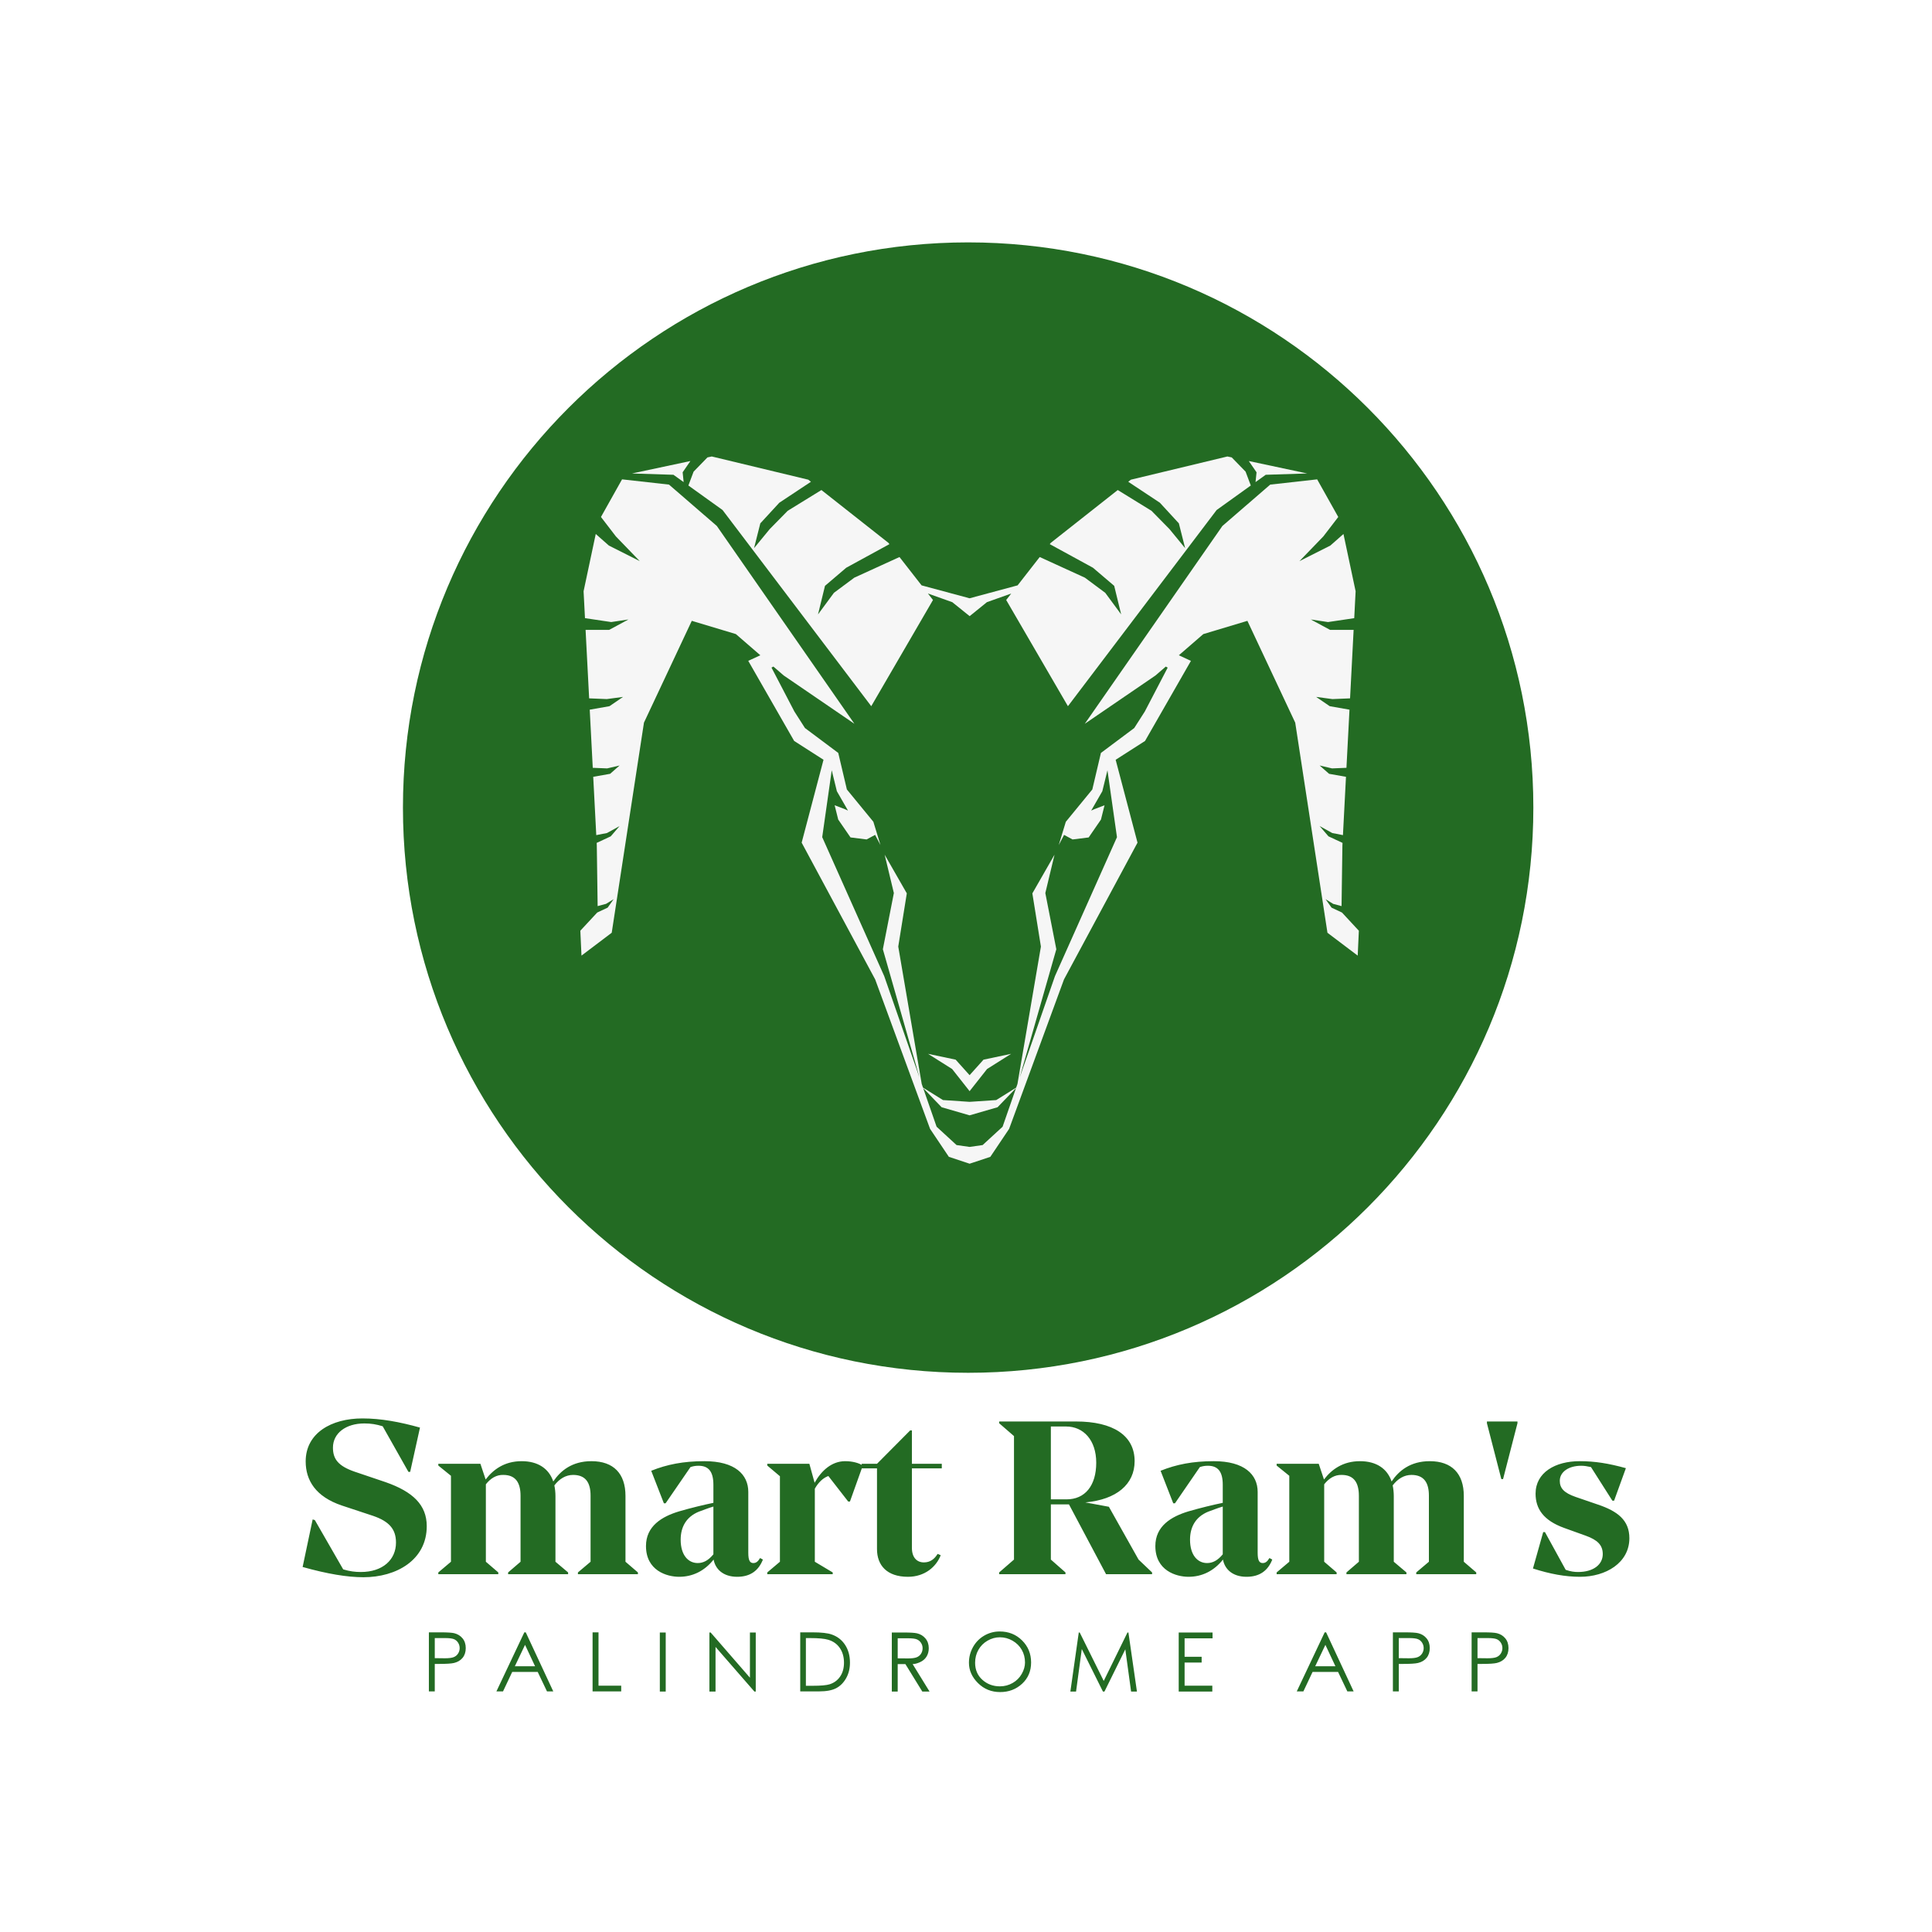
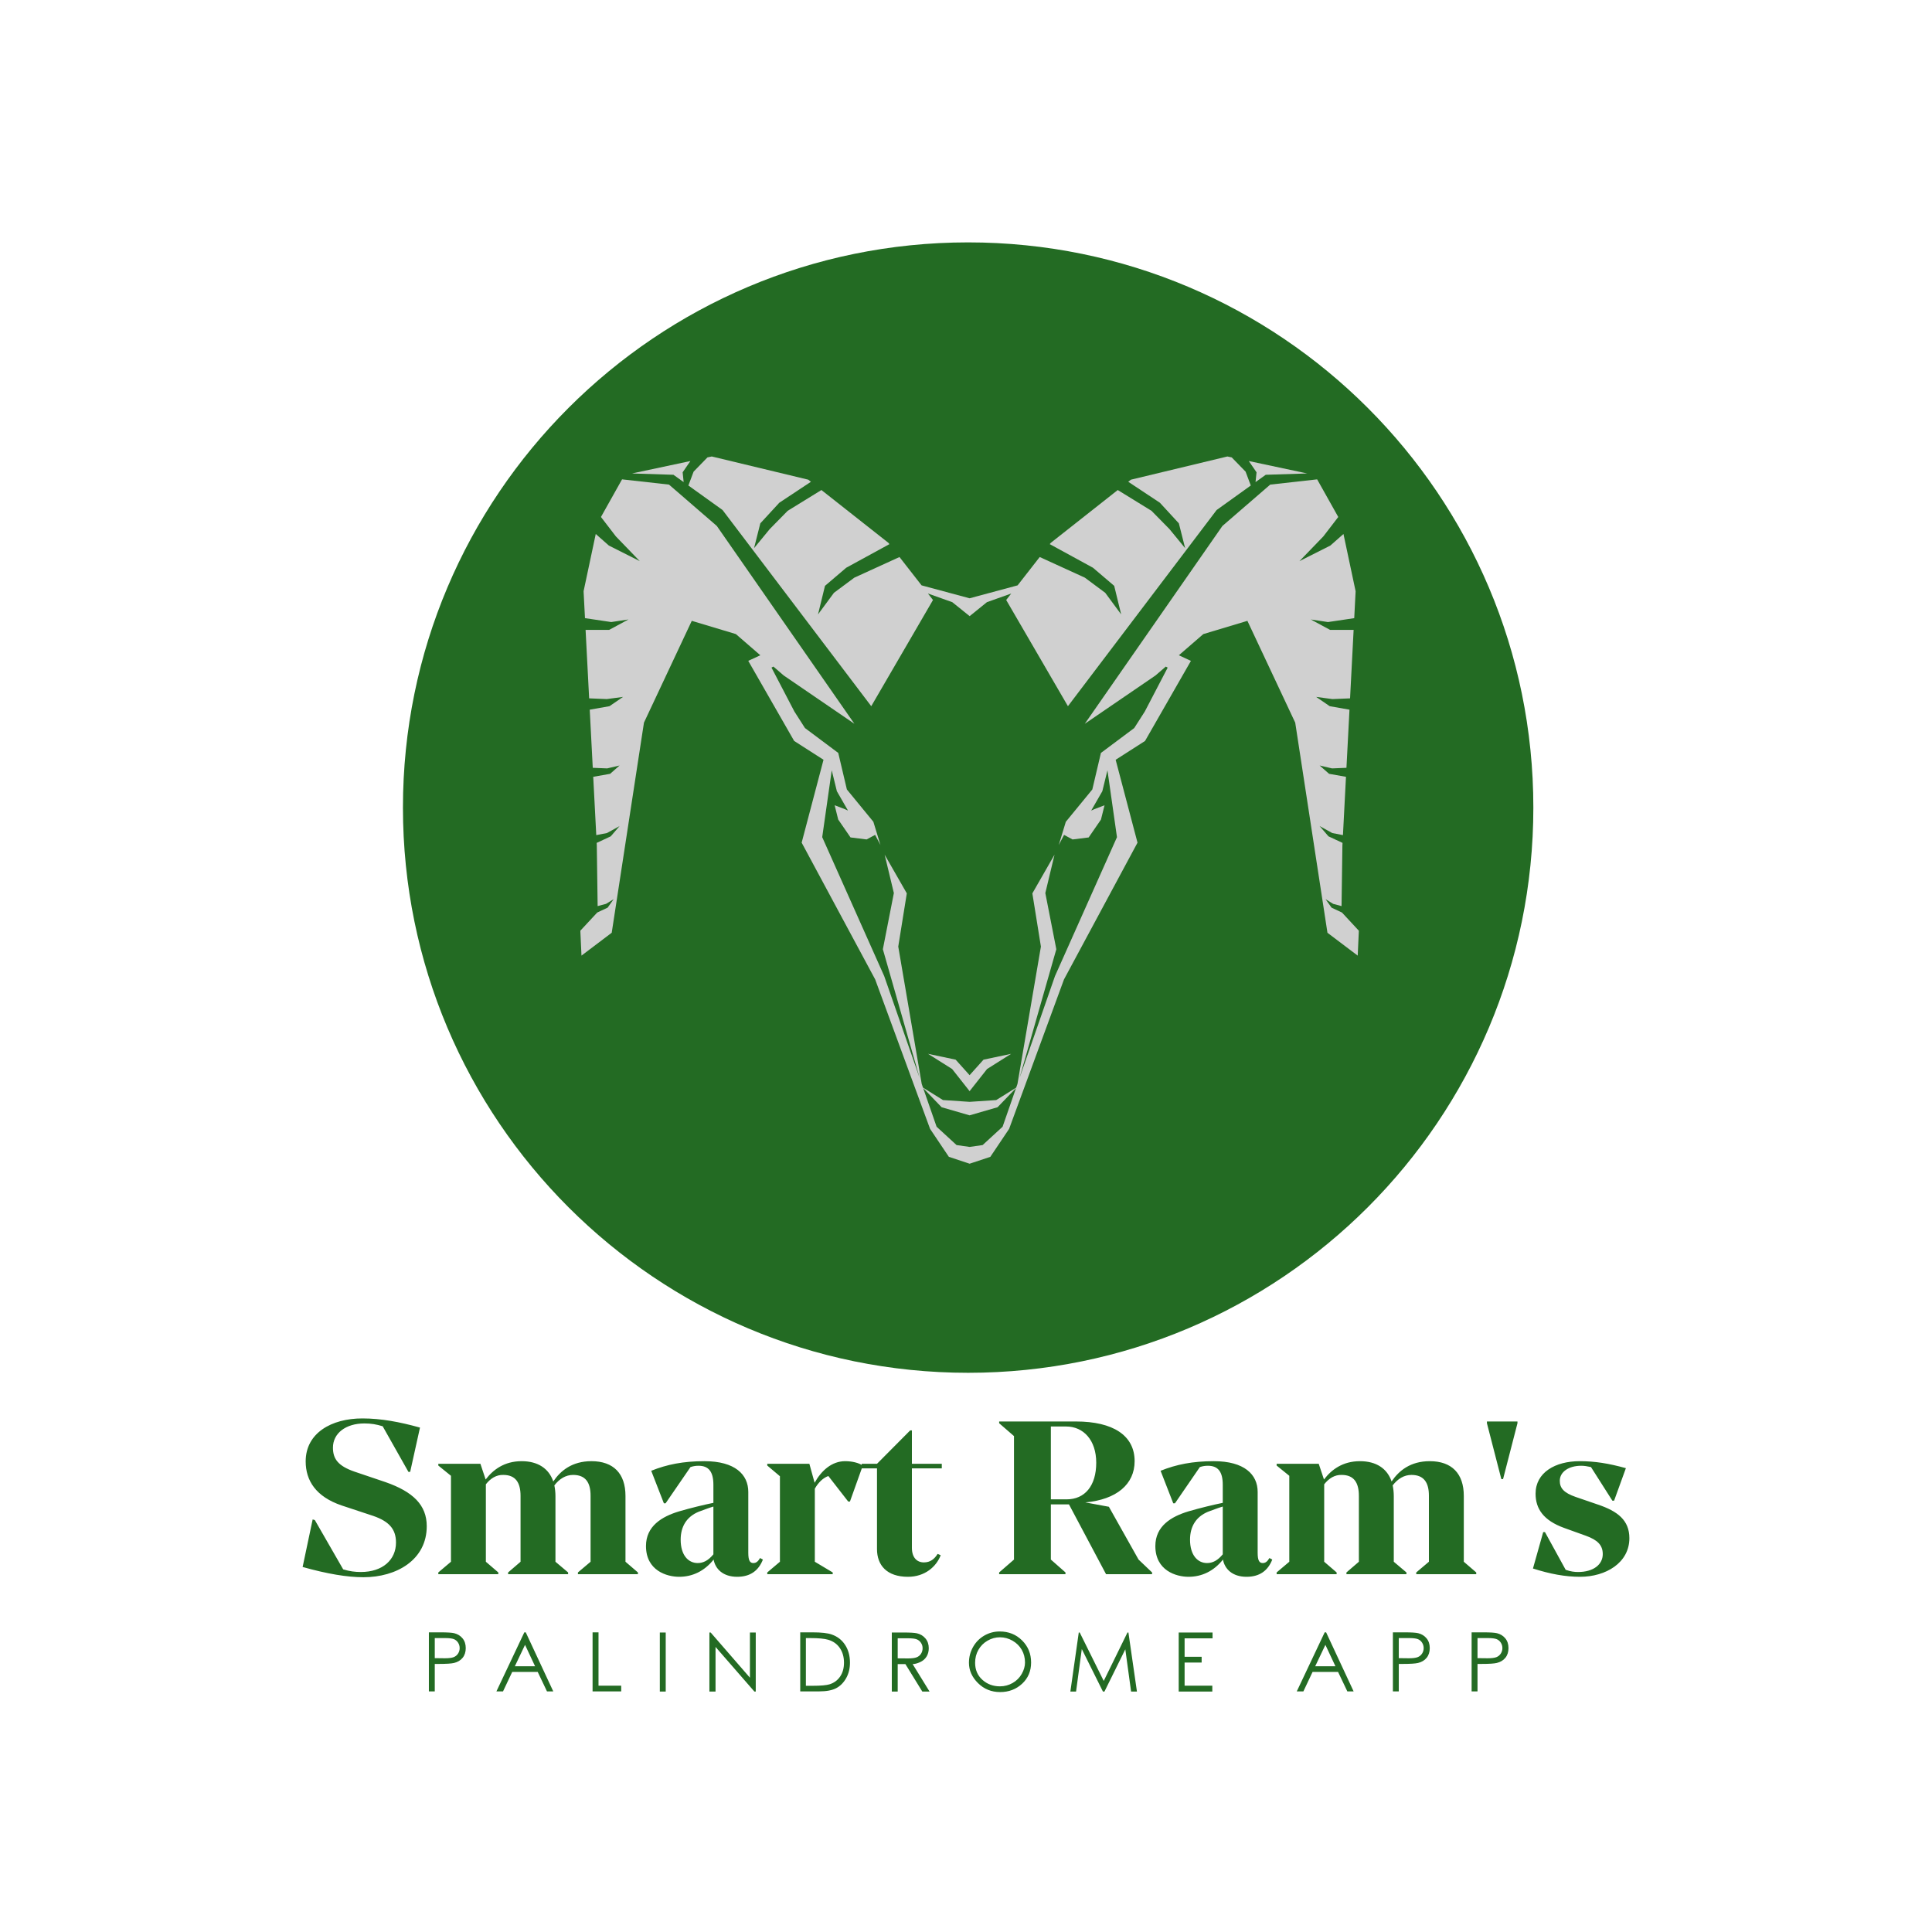
- <svg xmlns="http://www.w3.org/2000/svg" xmlns:ns1="https://boxy-svg.com" viewBox="-5 0 360 360" style="background-color:#f6f6f6;" class="css-1j8o68f">
+ <svg xmlns="http://www.w3.org/2000/svg" xmlns:ns1="https://boxy-svg.com" viewBox="-5 0 360 360" style="background-color:#d0d0d0;" class="css-1j8o68f">
  <defs id="SvgjsDefs3641">
    <ns1:grid x="-4.921" y="0" width="89.543" height="90.158" />
  </defs>
  <g id="SvgjsG3642" featurekey="symbolGroupContainer" transform="matrix(2.106351, 0, 0, 2.106351, 70.08244, 45.1649)" fill="#236B23" style="">
    <circle cx="50" cy="50" r="50" />
  </g>
-   <g id="SvgjsG3643" featurekey="DUScZC-0" transform="matrix(1.614872, 0, 0, 1.614872, 94.92503, 70.20916)" fill="#f6f6f6" style="">
+   <g id="SvgjsG3643" featurekey="DUScZC-0" transform="matrix(1.614872, 0, 0, 1.614872, 94.92503, 70.20916)" fill="#d0d0d0" style="">
    <g>
      <polygon points="54.793,78.123 51.608,78.794 50,80.585 48.392,78.794 45.207,78.123 47.983,79.872 49.993,82.42 49.993,82.438    50,82.429 50.008,82.438 50.008,82.42 52.019,79.872  " />
      <g>
        <polygon points="17.006,12.151 16.89,11.021 17.784,9.721 11.044,11.155 15.829,11.307   " />
        <polygon points="21.496,15.373 38.653,38.009 45.777,25.755 45.194,25.008 48.002,26.006 50.008,27.619 51.999,26.006     54.807,25.008 54.224,25.755 61.348,38.009 78.506,15.373 82.447,12.544 81.847,10.946 80.248,9.302 79.748,9.195 68.612,11.873     68.308,12.114 71.956,14.531 74.148,16.912 74.871,19.774 73.064,17.574 70.992,15.466 67.096,13.067 59.366,19.163 59.251,19.31     64.235,22.033 66.687,24.122 67.49,27.417 65.652,24.926 63.303,23.179 58.091,20.797 55.541,24.066 50,25.558 44.46,24.066     41.911,20.797 36.698,23.179 34.348,24.926 32.511,27.417 33.315,24.122 35.766,22.033 40.75,19.31 40.636,19.163 32.903,13.067     29.009,15.466 26.938,17.574 25.129,19.774 25.852,16.912 28.045,14.531 31.694,12.114 31.389,11.873 20.253,9.195 19.753,9.302     18.154,10.946 17.553,12.544   " />
        <polygon points="82.994,12.151 84.172,11.307 88.957,11.155 82.217,9.721 83.111,11.021   " />
        <path d="M92.968,61.819l-1.201-0.563l-0.694-0.979l0.881,0.542l0.966,0.258l0.098-6.999l0.015-0.295l-1.623-0.758l-1.021-1.184    l1.457,0.803l1.235,0.242l0.35-6.729l-1.948-0.344l-1.094-0.962l1.433,0.336l1.663-0.068l0.35-6.708l-2.279-0.402l-1.566-1.071    l1.878,0.251l2.034-0.084l0.411-7.9h-2.716l-2.229-1.203l1.987,0.299l3.028-0.45l0.16-3.104l-1.402-6.608l-1.516,1.336    l-3.564,1.797l2.756-2.853l1.723-2.242l-2.435-4.341l-5.414,0.604l-5.52,4.773L63.292,40.04l8.163-5.578l1.183-1.023l0.22,0.12    l-2.64,5.063l-1.221,1.909l-3.844,2.873l-0.992,4.215l-3.057,3.728l-0.819,2.685l0.618-1.173l0.979,0.527l1.858-0.232l1.419-2.063    l0.413-1.651l-1.176,0.451l-0.365,0.164l1.284-2.231l0.593-2.419l1.098,7.718L59.854,69.15l-4.09,11.76l4.244-14.855l-1.269-6.485    l1.061-4.426l-2.557,4.463l0.987,6.14l-2.705,15.849l-0.148,0.425l-2.304,1.436L50,83.662l-3.073-0.207l-2.304-1.436l-0.147-0.425    l-2.707-15.849l0.987-6.14L40.2,55.144l1.062,4.426l-1.269,6.485l4.244,14.855l-4.09-11.76l-7.152-16.029l1.099-7.718l0.592,2.419    l1.284,2.231l-0.366-0.164l-1.175-0.451l0.412,1.651l1.42,2.063l1.858,0.232l0.979-0.527l0.619,1.173l-0.82-2.685l-3.057-3.728    l-0.994-4.215l-3.842-2.873l-1.221-1.909l-2.64-5.063l0.22-0.12l1.183,1.023l8.162,5.578L20.833,17.212l-5.519-4.773l-5.415-0.604    l-2.434,4.341l1.722,2.242l2.756,2.853l-3.565-1.797l-1.514-1.336l-1.404,6.608l0.161,3.104l3.028,0.45l1.989-0.299l-2.229,1.203    H5.691l0.41,7.9l2.035,0.084l1.878-0.251l-1.565,1.071L6.17,38.411l0.349,6.708l1.663,0.068l1.432-0.336l-1.093,0.962    l-1.948,0.344l0.35,6.729l1.236-0.242l1.456-0.803l-1.021,1.184L6.97,53.783l0.015,0.295l0.097,6.999l0.966-0.258l0.882-0.542    l-0.696,0.979l-1.201,0.563l-1.948,2.096l0.132,2.874l3.49-2.639l3.72-24.245l5.518-11.746l5.085,1.528l2.825,2.445l-1.394,0.645    l5.296,9.242l3.388,2.171l-2.522,9.564l8.483,15.781l6.332,17.241l2.169,3.231l2.385,0.789v0.007L50,90.8l0.008,0.005v-0.007    l2.384-0.789l2.17-3.231l6.33-17.241l8.484-15.781l-2.522-9.564l3.39-2.171l5.296-9.242l-1.395-0.645l2.825-2.445l5.086-1.528    l5.518,11.746l3.719,24.245l3.491,2.639l0.132-2.874L92.968,61.819z M53.809,86.532l-2.304,2.117L50,88.863l-1.504-0.214    l-2.303-2.117l-1.551-4.461l2.13,2.213l3.222,0.933v0.005L50,85.219l0.008,0.003v-0.005l3.221-0.933l2.13-2.213L53.809,86.532z" />
      </g>
    </g>
  </g>
  <g id="SvgjsG3644" featurekey="MdC7pD-0" transform="matrix(2.032396, 0, 0, 2.032396, 49.96702, 252.6771)" fill="#236B23" style="">
    <path d="M0.7 19.34 l0.92 -4.36 l0.2 0.06 l2.6 4.52 c0.6 0.18 1.08 0.24 1.62 0.24 c2 0 3.22 -1.12 3.22 -2.7 c0 -1.24 -0.64 -1.94 -2.08 -2.44 l-2.9 -0.96 c-2.36 -0.8 -3.3 -2.28 -3.3 -4.04 c0 -2.6 2.36 -3.94 5.2 -3.94 c1.7 0 3.42 0.32 5.28 0.84 l-0.9 4.06 l-0.16 0 l-2.36 -4.18 c-0.58 -0.18 -1.06 -0.26 -1.68 -0.26 c-1.7 0 -2.88 0.9 -2.88 2.22 c0 1.04 0.48 1.68 1.98 2.2 l2.84 0.96 c2.52 0.88 3.78 2.1 3.78 4.04 c0 3.1 -2.78 4.68 -5.8 4.68 c-1.48 0 -3.3 -0.3 -5.58 -0.94 z M30.3 18.86 l1.14 0.98 l0 0.16 l-5.5 0 l0 -0.16 l1.16 -0.98 l0 -6.06 c0 -1.2 -0.46 -1.9 -1.6 -1.9 c-0.68 0 -1.26 0.36 -1.72 0.96 c0.06 0.3 0.1 0.62 0.1 0.98 l0 6.02 l1.16 0.98 l0 0.16 l-5.5 0 l0 -0.16 l1.14 -0.98 l0 -6.04 c0 -1.22 -0.46 -1.92 -1.58 -1.92 c-0.62 -0.02 -1.16 0.3 -1.6 0.86 l0 7.1 l1.14 0.98 l0 0.16 l-5.5 0 l0 -0.16 l1.16 -0.98 l0 -7.88 l-1.16 -0.94 l0 -0.16 l3.86 0 l0.48 1.44 c0.68 -0.9 1.72 -1.68 3.3 -1.68 c1.5 0 2.5 0.68 2.9 1.86 c0.66 -0.98 1.72 -1.86 3.5 -1.86 c2.02 0 3.12 1.14 3.12 3.18 l0 6.04 z M42.64 18.52 l0.26 0.14 c-0.4 1.02 -1.16 1.58 -2.36 1.58 c-1.28 0 -2 -0.7 -2.16 -1.58 c-0.84 1.06 -1.94 1.58 -3.16 1.58 c-1.12 0 -3.04 -0.56 -3.04 -2.82 c0 -1.82 1.44 -2.7 3.04 -3.18 c1.1 -0.32 2.26 -0.6 3.14 -0.78 l0 -1.66 c0 -1.2 -0.44 -1.74 -1.36 -1.74 c-0.22 0 -0.44 0.02 -0.74 0.12 l-2.28 3.32 l-0.16 0 l-1.16 -2.98 c1.44 -0.58 2.94 -0.88 4.88 -0.88 c2.8 0 4.02 1.22 4.02 2.82 l0 5.58 c0 0.68 0.14 0.94 0.46 0.94 c0.24 0 0.42 -0.12 0.62 -0.46 z M36.92 18.98 c0.52 0 0.98 -0.24 1.44 -0.8 l0 -4.38 c-0.48 0.14 -0.96 0.34 -1.36 0.48 c-1.1 0.46 -1.64 1.36 -1.64 2.56 c0 1.42 0.7 2.14 1.56 2.14 z M50.44 9.64 c0.66 0 1.26 0.16 1.62 0.4 l-1.18 3.3 l-0.16 0 l-1.82 -2.34 c-0.5 0.18 -0.92 0.6 -1.24 1.16 l0 6.7 l1.64 0.98 l0 0.16 l-6 0 l0 -0.16 l1.16 -0.98 l0 -7.84 l-1.16 -0.98 l0 -0.16 l3.86 0 l0.48 1.74 c0.62 -1.12 1.58 -1.98 2.8 -1.98 z M59.3 10.3 l-2.74 0 l0 7.28 c0 0.9 0.46 1.34 1.1 1.34 c0.58 0 0.96 -0.3 1.26 -0.78 l0.28 0.12 c-0.4 1.06 -1.46 1.98 -3 1.98 c-1.94 0 -2.84 -1.06 -2.84 -2.54 l0 -7.4 l-1.4 0 l0 -0.42 l1.4 0 l3.04 -3.06 l0.16 0 l0 3.06 l2.74 0 l0 0.42 z M64.56 20 l0 -0.16 l1.36 -1.18 l0 -11.32 l-1.36 -1.18 l0 -0.16 l7.04 0 c3.4 0 5.38 1.28 5.38 3.64 c0 2.12 -1.66 3.52 -4.52 3.78 l2.16 0.4 l2.72 4.84 l1.24 1.18 l0 0.16 l-4.22 0 l-3.4 -6.4 l-1.66 0 l0 5.06 l1.34 1.18 l0 0.16 l-6.08 0 z M69.3 13.14 l1.44 0 c1.68 0 2.72 -1.24 2.72 -3.36 c0 -2.08 -1.18 -3.32 -2.76 -3.32 l-1.4 0 l0 6.68 z M89.34 18.52 l0.26 0.14 c-0.4 1.02 -1.16 1.58 -2.36 1.58 c-1.28 0 -2 -0.7 -2.16 -1.58 c-0.84 1.06 -1.94 1.58 -3.16 1.58 c-1.12 0 -3.04 -0.56 -3.04 -2.82 c0 -1.82 1.44 -2.7 3.04 -3.18 c1.1 -0.32 2.26 -0.6 3.14 -0.78 l0 -1.66 c0 -1.2 -0.44 -1.74 -1.36 -1.74 c-0.22 0 -0.44 0.02 -0.74 0.12 l-2.28 3.32 l-0.16 0 l-1.16 -2.98 c1.44 -0.58 2.94 -0.88 4.88 -0.88 c2.8 0 4.02 1.22 4.02 2.82 l0 5.58 c0 0.68 0.14 0.94 0.46 0.94 c0.24 0 0.42 -0.12 0.62 -0.46 z M83.62 18.98 c0.52 0 0.98 -0.24 1.44 -0.8 l0 -4.38 c-0.48 0.14 -0.96 0.34 -1.36 0.48 c-1.1 0.46 -1.64 1.36 -1.64 2.56 c0 1.42 0.7 2.14 1.56 2.14 z M107.16 18.86 l1.14 0.98 l0 0.16 l-5.5 0 l0 -0.16 l1.16 -0.98 l0 -6.06 c0 -1.2 -0.46 -1.9 -1.6 -1.9 c-0.68 0 -1.26 0.36 -1.72 0.96 c0.06 0.3 0.1 0.62 0.1 0.98 l0 6.02 l1.16 0.98 l0 0.16 l-5.5 0 l0 -0.16 l1.14 -0.98 l0 -6.04 c0 -1.22 -0.46 -1.92 -1.58 -1.92 c-0.62 -0.02 -1.16 0.3 -1.6 0.86 l0 7.1 l1.14 0.98 l0 0.16 l-5.5 0 l0 -0.16 l1.16 -0.98 l0 -7.88 l-1.16 -0.94 l0 -0.16 l3.86 0 l0.48 1.44 c0.68 -0.9 1.72 -1.68 3.3 -1.68 c1.5 0 2.5 0.68 2.9 1.86 c0.66 -0.98 1.72 -1.86 3.5 -1.86 c2.02 0 3.12 1.14 3.12 3.18 l0 6.04 z M109.28 6 l2.8 0 l0 0.16 l-1.32 5.12 l-0.16 0 l-1.32 -5.12 l0 -0.16 z M120.78 13.26 l-1.96 -3.08 c-0.38 -0.08 -0.6 -0.12 -0.9 -0.12 c-1.14 0 -1.96 0.56 -1.96 1.38 c0 0.66 0.36 1.1 1.46 1.48 l2.04 0.7 c1.78 0.6 2.88 1.42 2.88 3.08 c0 2.26 -2.16 3.54 -4.52 3.54 c-1.36 0 -2.76 -0.26 -4.32 -0.76 l0.94 -3.34 l0.16 0 l1.9 3.46 c0.46 0.16 0.8 0.2 1.14 0.2 c1.4 0 2.26 -0.68 2.26 -1.64 c0 -0.84 -0.5 -1.3 -1.54 -1.68 l-2 -0.72 c-1.88 -0.68 -2.62 -1.74 -2.62 -3.14 c0 -1.94 1.8 -2.98 4.04 -2.98 c1.4 0 2.64 0.2 4.24 0.64 l-1.08 2.98 l-0.16 0 z" />
  </g>
  <g id="SvgjsG3645" featurekey="Pp8M4q-0" transform="matrix(0.759773, 0, 0, 0.759773, 73.59474, 300.439)" fill="#236B23" style="">
    <path d="M1.738 4.902 l2.881 0 q2.49 0 3.35 0.215 q1.25 0.312 2.031 1.26 t0.781 2.393 q0 1.436 -0.767 2.378 t-2.114 1.265 q-0.986 0.234 -3.682 0.234 l-1.035 0 l0 6.738 l-1.445 0 l0 -14.482 z M3.184 6.309 l0 4.922 l2.461 0.029 q1.475 0 2.163 -0.269 t1.084 -0.879 t0.396 -1.343 q0 -0.742 -0.396 -1.348 t-1.04 -0.859 t-2.109 -0.254 l-2.559 0 z M25.498 4.902 l6.748 14.482 l-1.543 0 l-2.275 -4.775 l-6.25 0 l-2.256 4.775 l-1.621 0 l6.846 -14.482 l0.352 0 z M25.322 7.969 l-2.5 5.254 l4.961 0 z M41.885 4.902 l1.455 0 l0 13.086 l5.566 0 l0 1.397 l-7.021 0 l0 -14.482 z M58.379 4.941 l1.445 0 l0 14.482 l-1.445 0 l0 -14.482 z M70.537 19.424 l0 -14.482 l0.312 0 l9.629 11.084 l0 -11.084 l1.426 0 l0 14.482 l-0.332 0 l-9.531 -10.947 l0 10.947 l-1.504 0 z M92.812 19.385 l0 -14.482 l2.998 0 q3.252 0 4.727 0.527 q2.1 0.732 3.286 2.554 t1.187 4.341 q0 2.168 -0.942 3.828 t-2.441 2.446 t-4.204 0.786 l-4.609 0 z M94.199 18.008 l1.67 0 q2.998 0 4.17 -0.371 q1.631 -0.527 2.568 -1.909 t0.938 -3.384 q0 -2.1 -1.011 -3.584 t-2.827 -2.031 q-1.367 -0.42 -4.482 -0.42 l-1.025 0 l0 11.699 z M115.273 4.941 l2.881 0 q2.412 0 3.271 0.195 q1.289 0.293 2.1 1.265 t0.811 2.388 q0 1.191 -0.557 2.08 t-1.597 1.353 t-1.802 0.464 l4.15 6.738 l-1.777 0 l-4.15 -6.738 l-1.885 0 l0 6.738 l-1.445 0 l0 -14.482 z M116.719 6.357 l0 4.922 l2.49 0.02 q1.445 0 2.144 -0.273 t1.084 -0.879 t0.386 -1.357 q0 -0.723 -0.396 -1.318 t-1.03 -0.854 t-2.129 -0.259 l-2.549 0 z M141.729 4.687 q3.281 0 5.493 2.197 t2.212 5.41 q0 3.174 -2.207 5.215 t-5.381 2.041 q-3.223 0 -5.439 -2.202 t-2.217 -4.985 q0 -2.08 1.006 -3.867 t2.754 -2.798 t3.779 -1.011 z M141.787 6.113 q-1.602 0 -3.042 0.835 t-2.241 2.256 t-0.801 3.159 q0 2.578 1.782 4.18 t4.302 1.602 q1.68 0 3.115 -0.82 t2.236 -2.231 t0.801 -2.798 q0 -1.719 -0.801 -3.115 t-2.256 -2.231 t-3.096 -0.835 z M159.063 19.424 l2.061 -14.482 l0.234 0 l5.889 11.875 l5.82 -11.875 l0.234 0 l2.09 14.482 l-1.435 0 l-1.416 -10.361 l-5.117 10.361 l-0.371 0 l-5.186 -10.43 l-1.406 10.43 l-1.397 0 z M185.635 4.941 l8.301 0 l0 1.426 l-6.856 0 l0 4.531 l4.18 0 l0 1.406 l-4.18 0 l0 5.684 l6.797 0 l0 1.435 l-8.242 0 l0 -14.482 z M221.787 4.902 l6.748 14.482 l-1.543 0 l-2.275 -4.775 l-6.25 0 l-2.256 4.775 l-1.621 0 l6.846 -14.482 l0.352 0 z M221.611 7.969 l-2.5 5.254 l4.961 0 z M238.164 4.902 l2.881 0 q2.49 0 3.35 0.215 q1.25 0.312 2.031 1.26 t0.781 2.393 q0 1.436 -0.767 2.378 t-2.114 1.265 q-0.986 0.234 -3.682 0.234 l-1.035 0 l0 6.738 l-1.445 0 l0 -14.482 z M239.609 6.309 l0 4.922 l2.461 0.029 q1.475 0 2.163 -0.269 t1.084 -0.879 t0.396 -1.343 q0 -0.742 -0.396 -1.348 t-1.04 -0.859 t-2.109 -0.254 l-2.559 0 z M257.471 4.902 l2.881 0 q2.49 0 3.35 0.215 q1.25 0.312 2.031 1.26 t0.781 2.393 q0 1.436 -0.767 2.378 t-2.114 1.265 q-0.986 0.234 -3.682 0.234 l-1.035 0 l0 6.738 l-1.445 0 l0 -14.482 z M258.916 6.309 l0 4.922 l2.461 0.029 q1.475 0 2.163 -0.269 t1.084 -0.879 t0.396 -1.343 q0 -0.742 -0.396 -1.348 t-1.04 -0.859 t-2.109 -0.254 l-2.559 0 z" />
  </g>
</svg>
